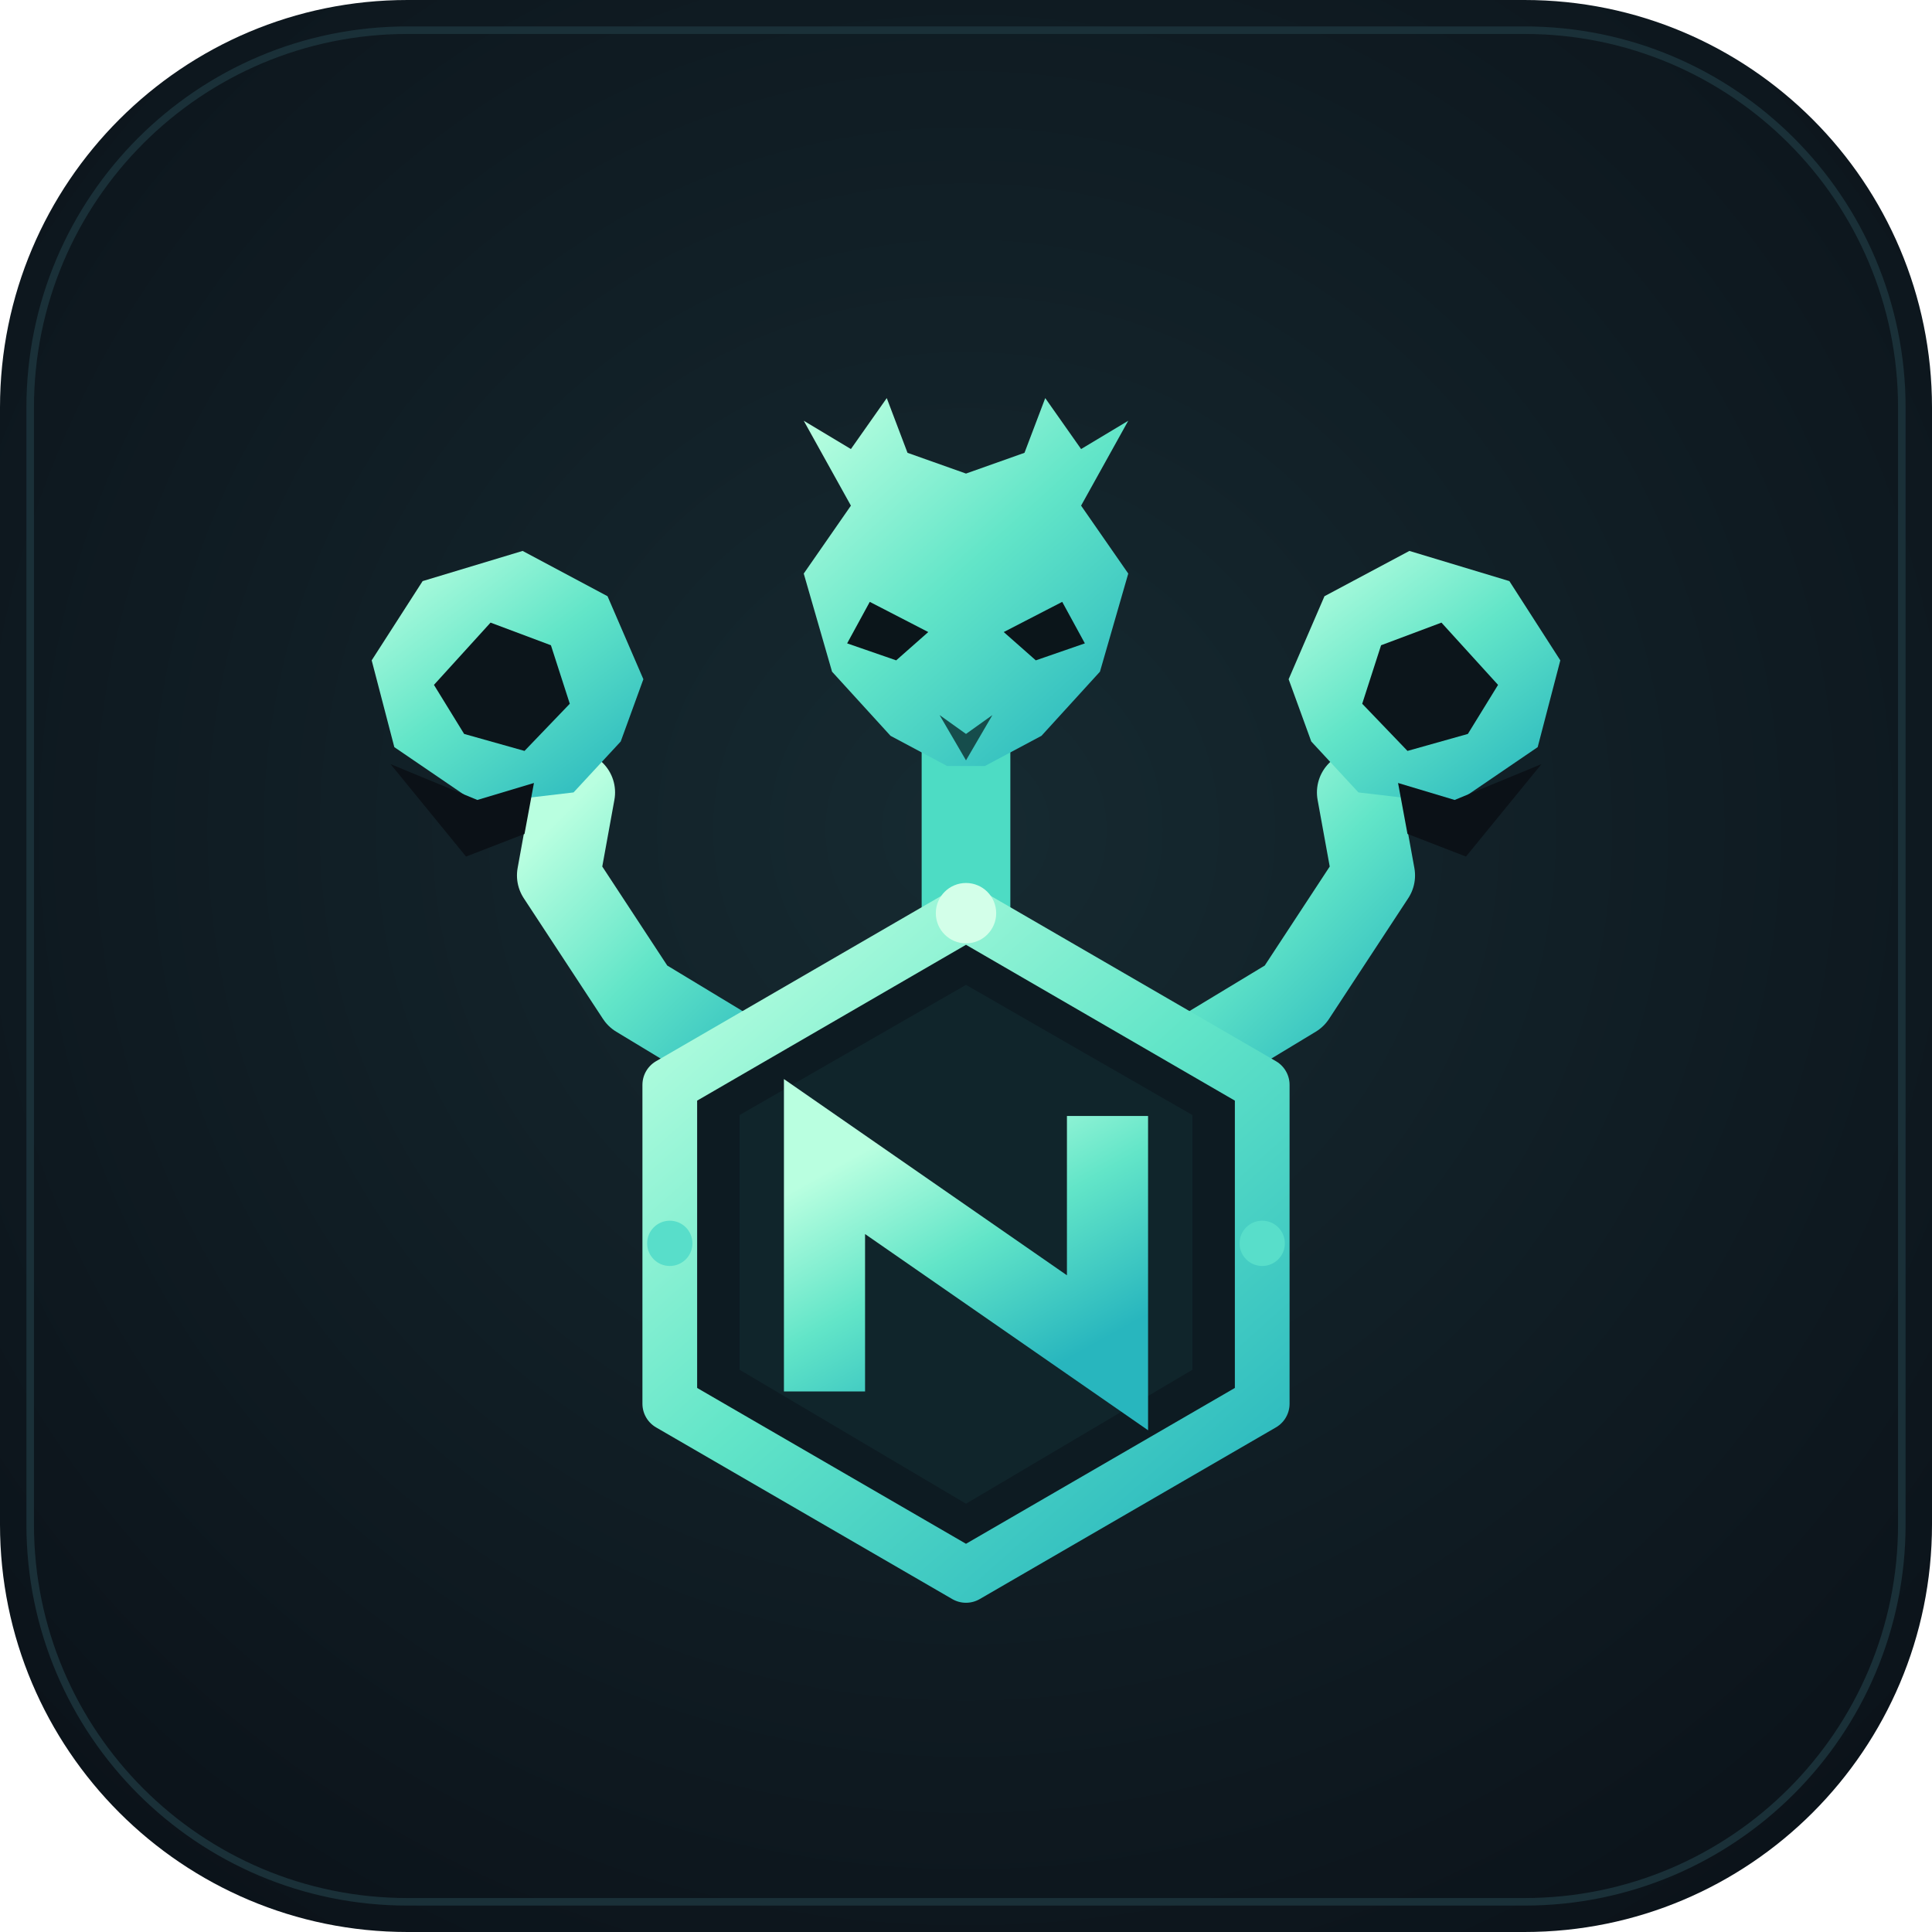
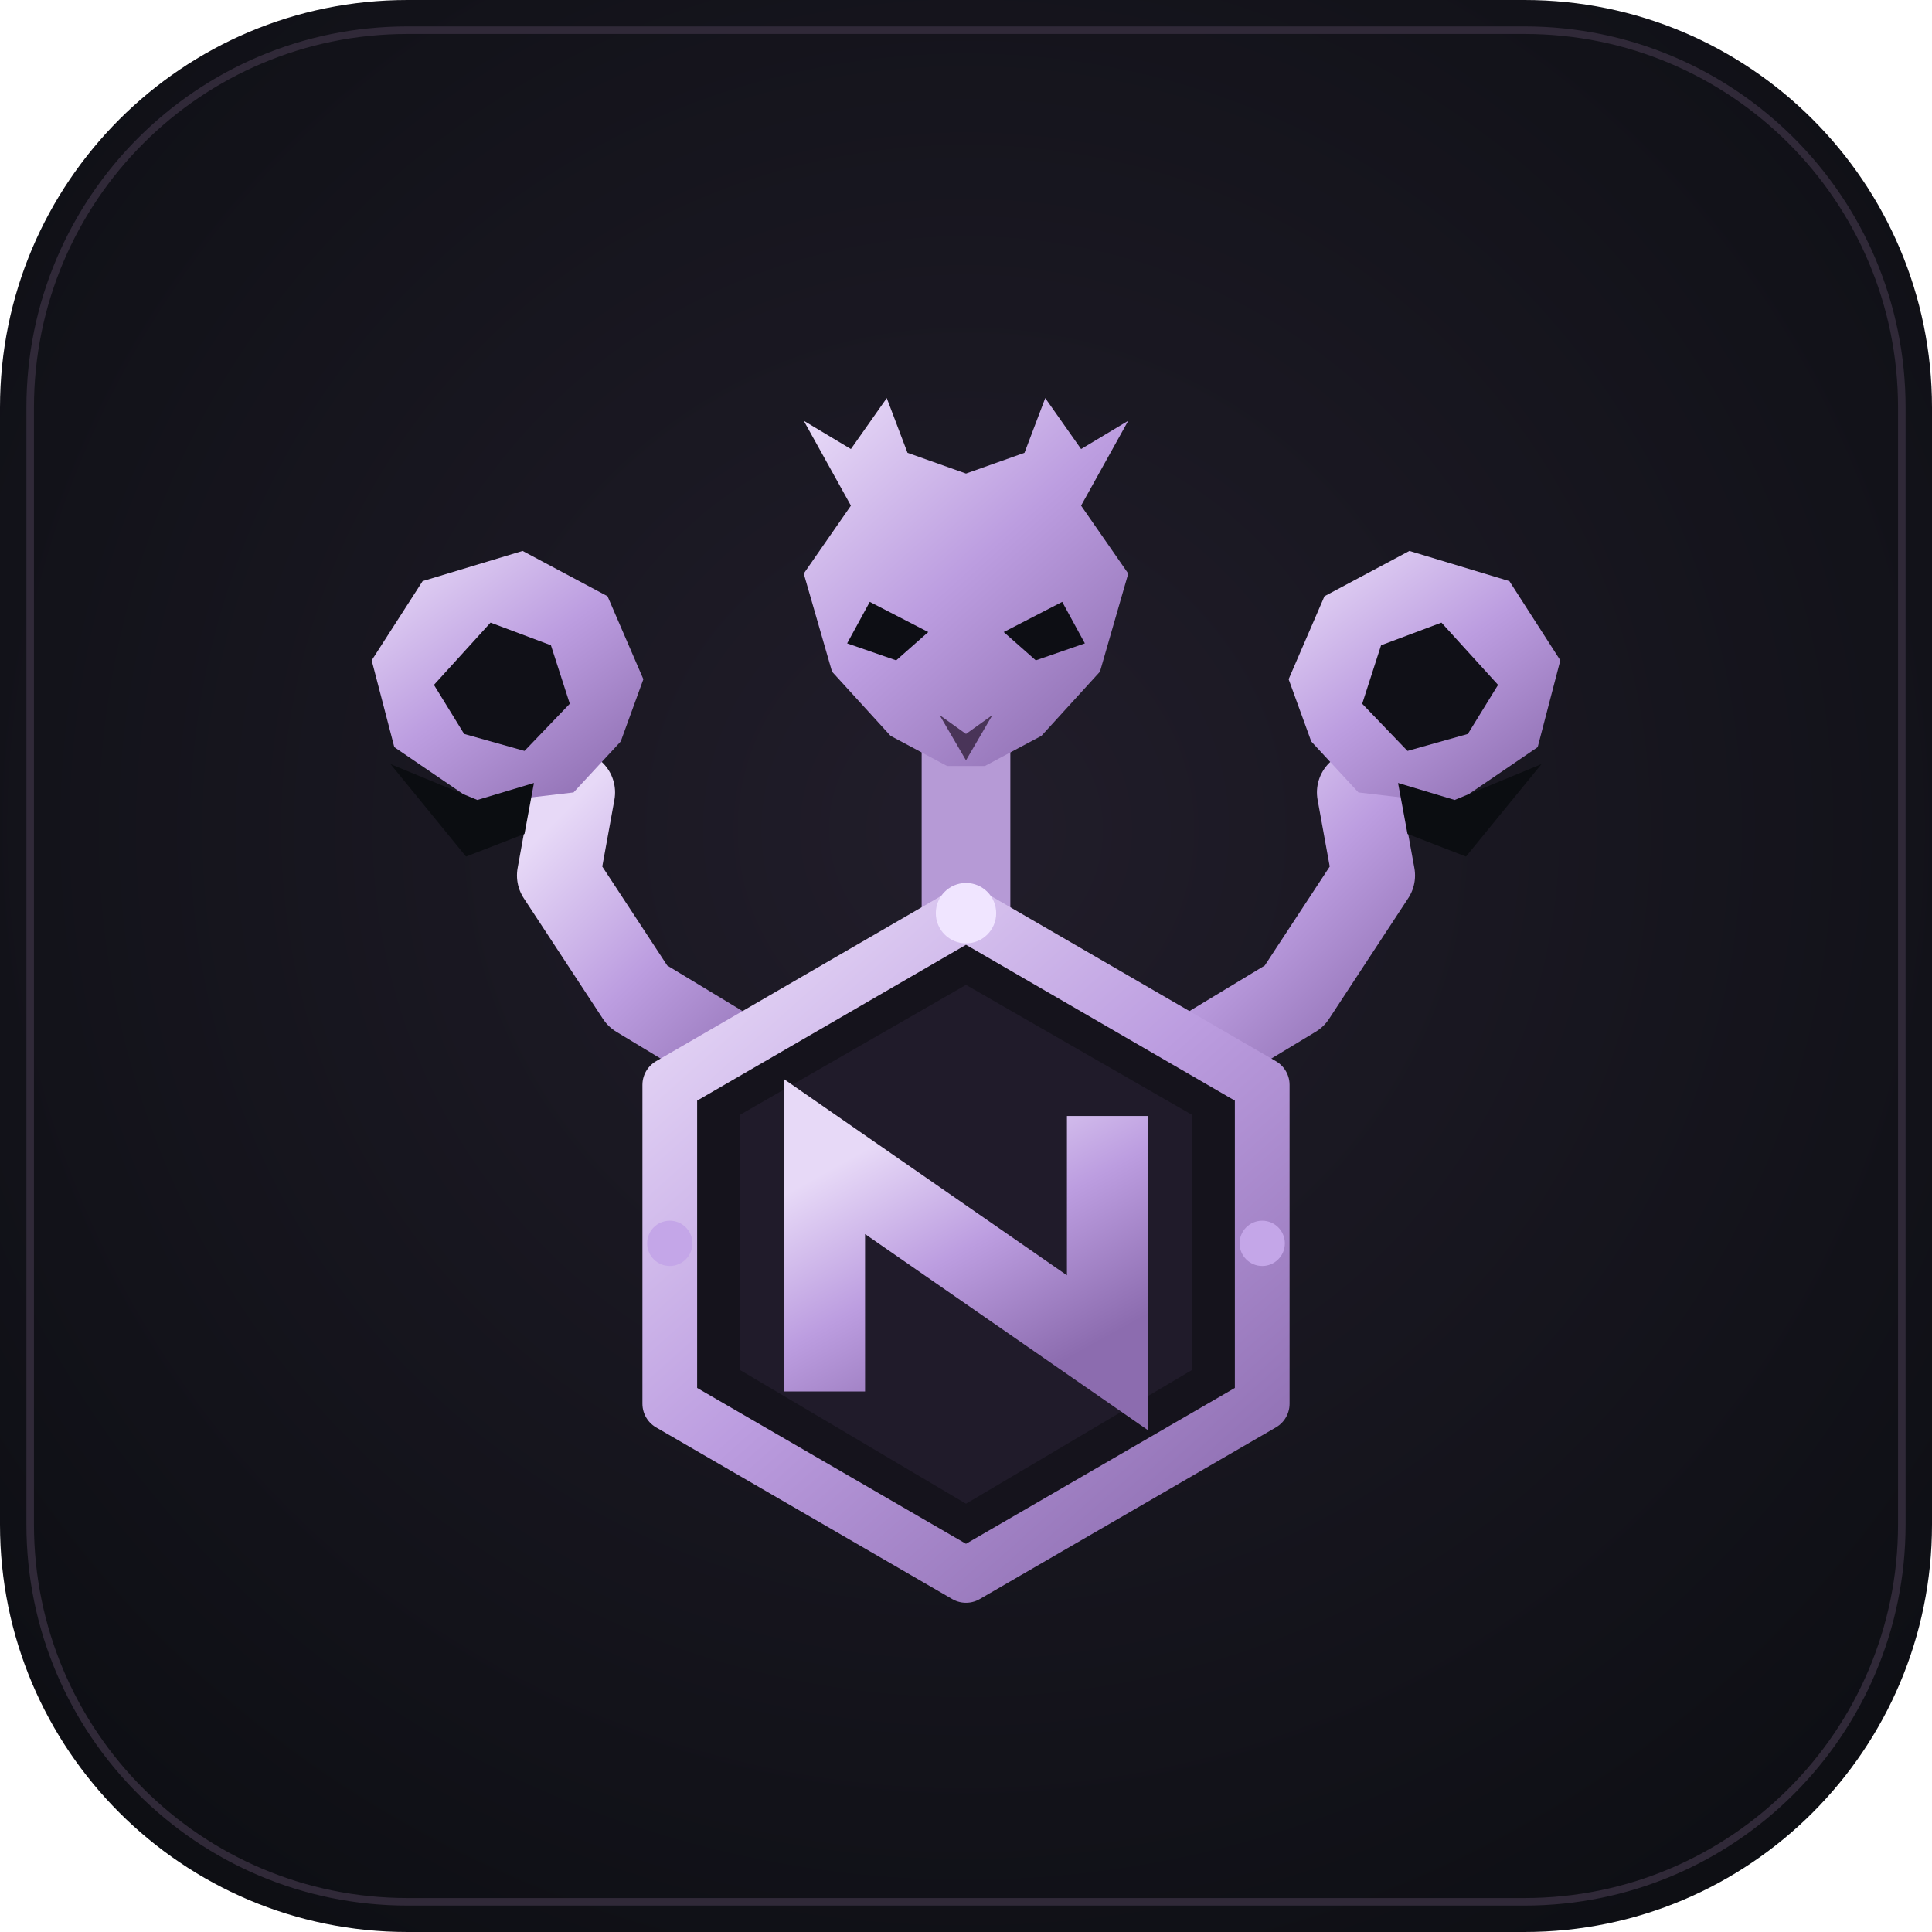
<svg xmlns="http://www.w3.org/2000/svg" viewBox="0 0 1024 1024" width="1024" height="1024">
  <defs>
    <linearGradient id="energy" x1="10%" y1="0%" x2="90%" y2="100%">
-       <stop stop-color="#B9FFE0" />
-       <stop offset=".48" stop-color="#62E5C8" />
-       <stop offset="1" stop-color="#28B6BE" />
+       <stop stop-color="#E7D9F7" />
+       <stop offset=".48" stop-color="#BC9DE0" />
+       <stop offset="1" stop-color="#8C6CAF" />
    </linearGradient>
    <linearGradient id="edge" x1="0" y1="0" x2="1" y2="1">
-       <stop stop-color="#204C53" />
-       <stop offset="1" stop-color="#12303A" />
+       <stop stop-color="#453951" />
+       <stop offset="1" stop-color="#292332" />
    </linearGradient>
    <radialGradient id="back" cx=".5" cy=".43" r=".75">
-       <stop stop-color="#162A31" />
-       <stop offset="1" stop-color="#0A1017" />
+       <stop stop-color="#211D2A" />
+       <stop offset="1" stop-color="#0B0D11" />
    </radialGradient>
    <filter id="glow">
      <feGaussianBlur stdDeviation="9" />
    </filter>
  </defs>
  <rect width="1024" height="1024" rx="216" fill="url(#back)" />
-   <rect x="16" y="16" width="992" height="992" rx="200" fill="none" stroke="#1A3038" stroke-width="4" />
+   <rect x="16" y="16" width="992" height="992" rx="200" fill="none" stroke="#302938" stroke-width="4" />
  <g fill="none" stroke-linecap="round" stroke-linejoin="round">
-     <path d="M512 365V494" stroke="#20484F" stroke-width="22" />
+     <path d="M512 365V494" stroke="#45364F" stroke-width="22" />
    <path d="M424 580 338 528 296 464 304 420" stroke="url(#energy)" stroke-width="44" />
    <path d="M600 580 686 528 728 464 720 420" stroke="url(#energy)" stroke-width="44" />
-     <path d="M512 514V375" stroke="#4DDCC4" stroke-width="47" />
+     <path d="M512 514V375" stroke="#B69AD6" stroke-width="47" />
  </g>
  <path d="M304 420 253 426 209 396 197 350 224 308 277 292 322 316 341 360 329 393Z" fill="url(#energy)" />
  <path d="M720 420 771 426 815 396 827 350 800 308 747 292 702 316 683 360 695 393Z" fill="url(#energy)" />
-   <path d="m260 330 32 12 10 31-24 25-32-9-16-26z" fill="#0C151B" />
-   <path d="m764 330-32 12-10 31 24 25 32-9 16-26z" fill="#0C151B" />
-   <path d="m207 405 46 19 30-9-5 27-31 12z" fill="#0B1117" />
-   <path d="m817 405-46 19-30-9 5 27 31 12z" fill="#0B1117" />
+   <path d="m260 330 32 12 10 31-24 25-32-9-16-26z" fill="#101017" />
+   <path d="m764 330-32 12-10 31 24 25 32-9 16-26z" fill="#101017" />
+   <path d="m207 405 46 19 30-9-5 27-31 12z" fill="#0B0D11" />
+   <path d="m817 405-46 19-30-9 5 27 31 12z" fill="#0B0D11" />
  <path d="M451 268 426 223 451 238 470 211 481 240 512 251 543 240 554 211 573 238 598 223 573 268 598 304 583 356 552 390 522 406H502l-30-16-31-34-15-52Z" fill="url(#energy)" />
-   <path d="m461 319 31 16-17 15-26-9zM563 319l-31 16 17 15 26-9z" fill="#0B151A" />
-   <path d="m498 379 14 10 14-10-14 24z" fill="#164D4C" />
-   <path d="M512 484 669 575V744L512 835 355 744V575Z" fill="#0D1B22" stroke="url(#energy)" stroke-width="29" stroke-linejoin="round" />
-   <path d="M512 522 632 591V726L512 797 392 726V591Z" fill="#10252B" />
+   <path d="m461 319 31 16-17 15-26-9zM563 319l-31 16 17 15 26-9z" fill="#0D0E14" />
+   <path d="m498 379 14 10 14-10-14 24z" fill="#493458" />
+   <path d="M512 484 669 575V744L512 835 355 744V575Z" fill="#15131C" stroke="url(#energy)" stroke-width="29" stroke-linejoin="round" />
+   <path d="M512 522 632 591V726L512 797 392 726V591Z" fill="#201B2A" />
  <path d="M437 716V613l150 104V613" fill="none" stroke="url(#energy)" stroke-width="43" stroke-linecap="square" stroke-linejoin="miter" />
-   <circle cx="512" cy="484" r="16" fill="#D3FFE9" />
-   <circle cx="355" cy="659" r="12" fill="#58DECA" />
-   <circle cx="669" cy="659" r="12" fill="#58DECA" />
+   <circle cx="512" cy="484" r="16" fill="#F0E5FF" />
+   <circle cx="355" cy="659" r="12" fill="#C4A6E8" />
+   <circle cx="669" cy="659" r="12" fill="#C4A6E8" />
</svg>
